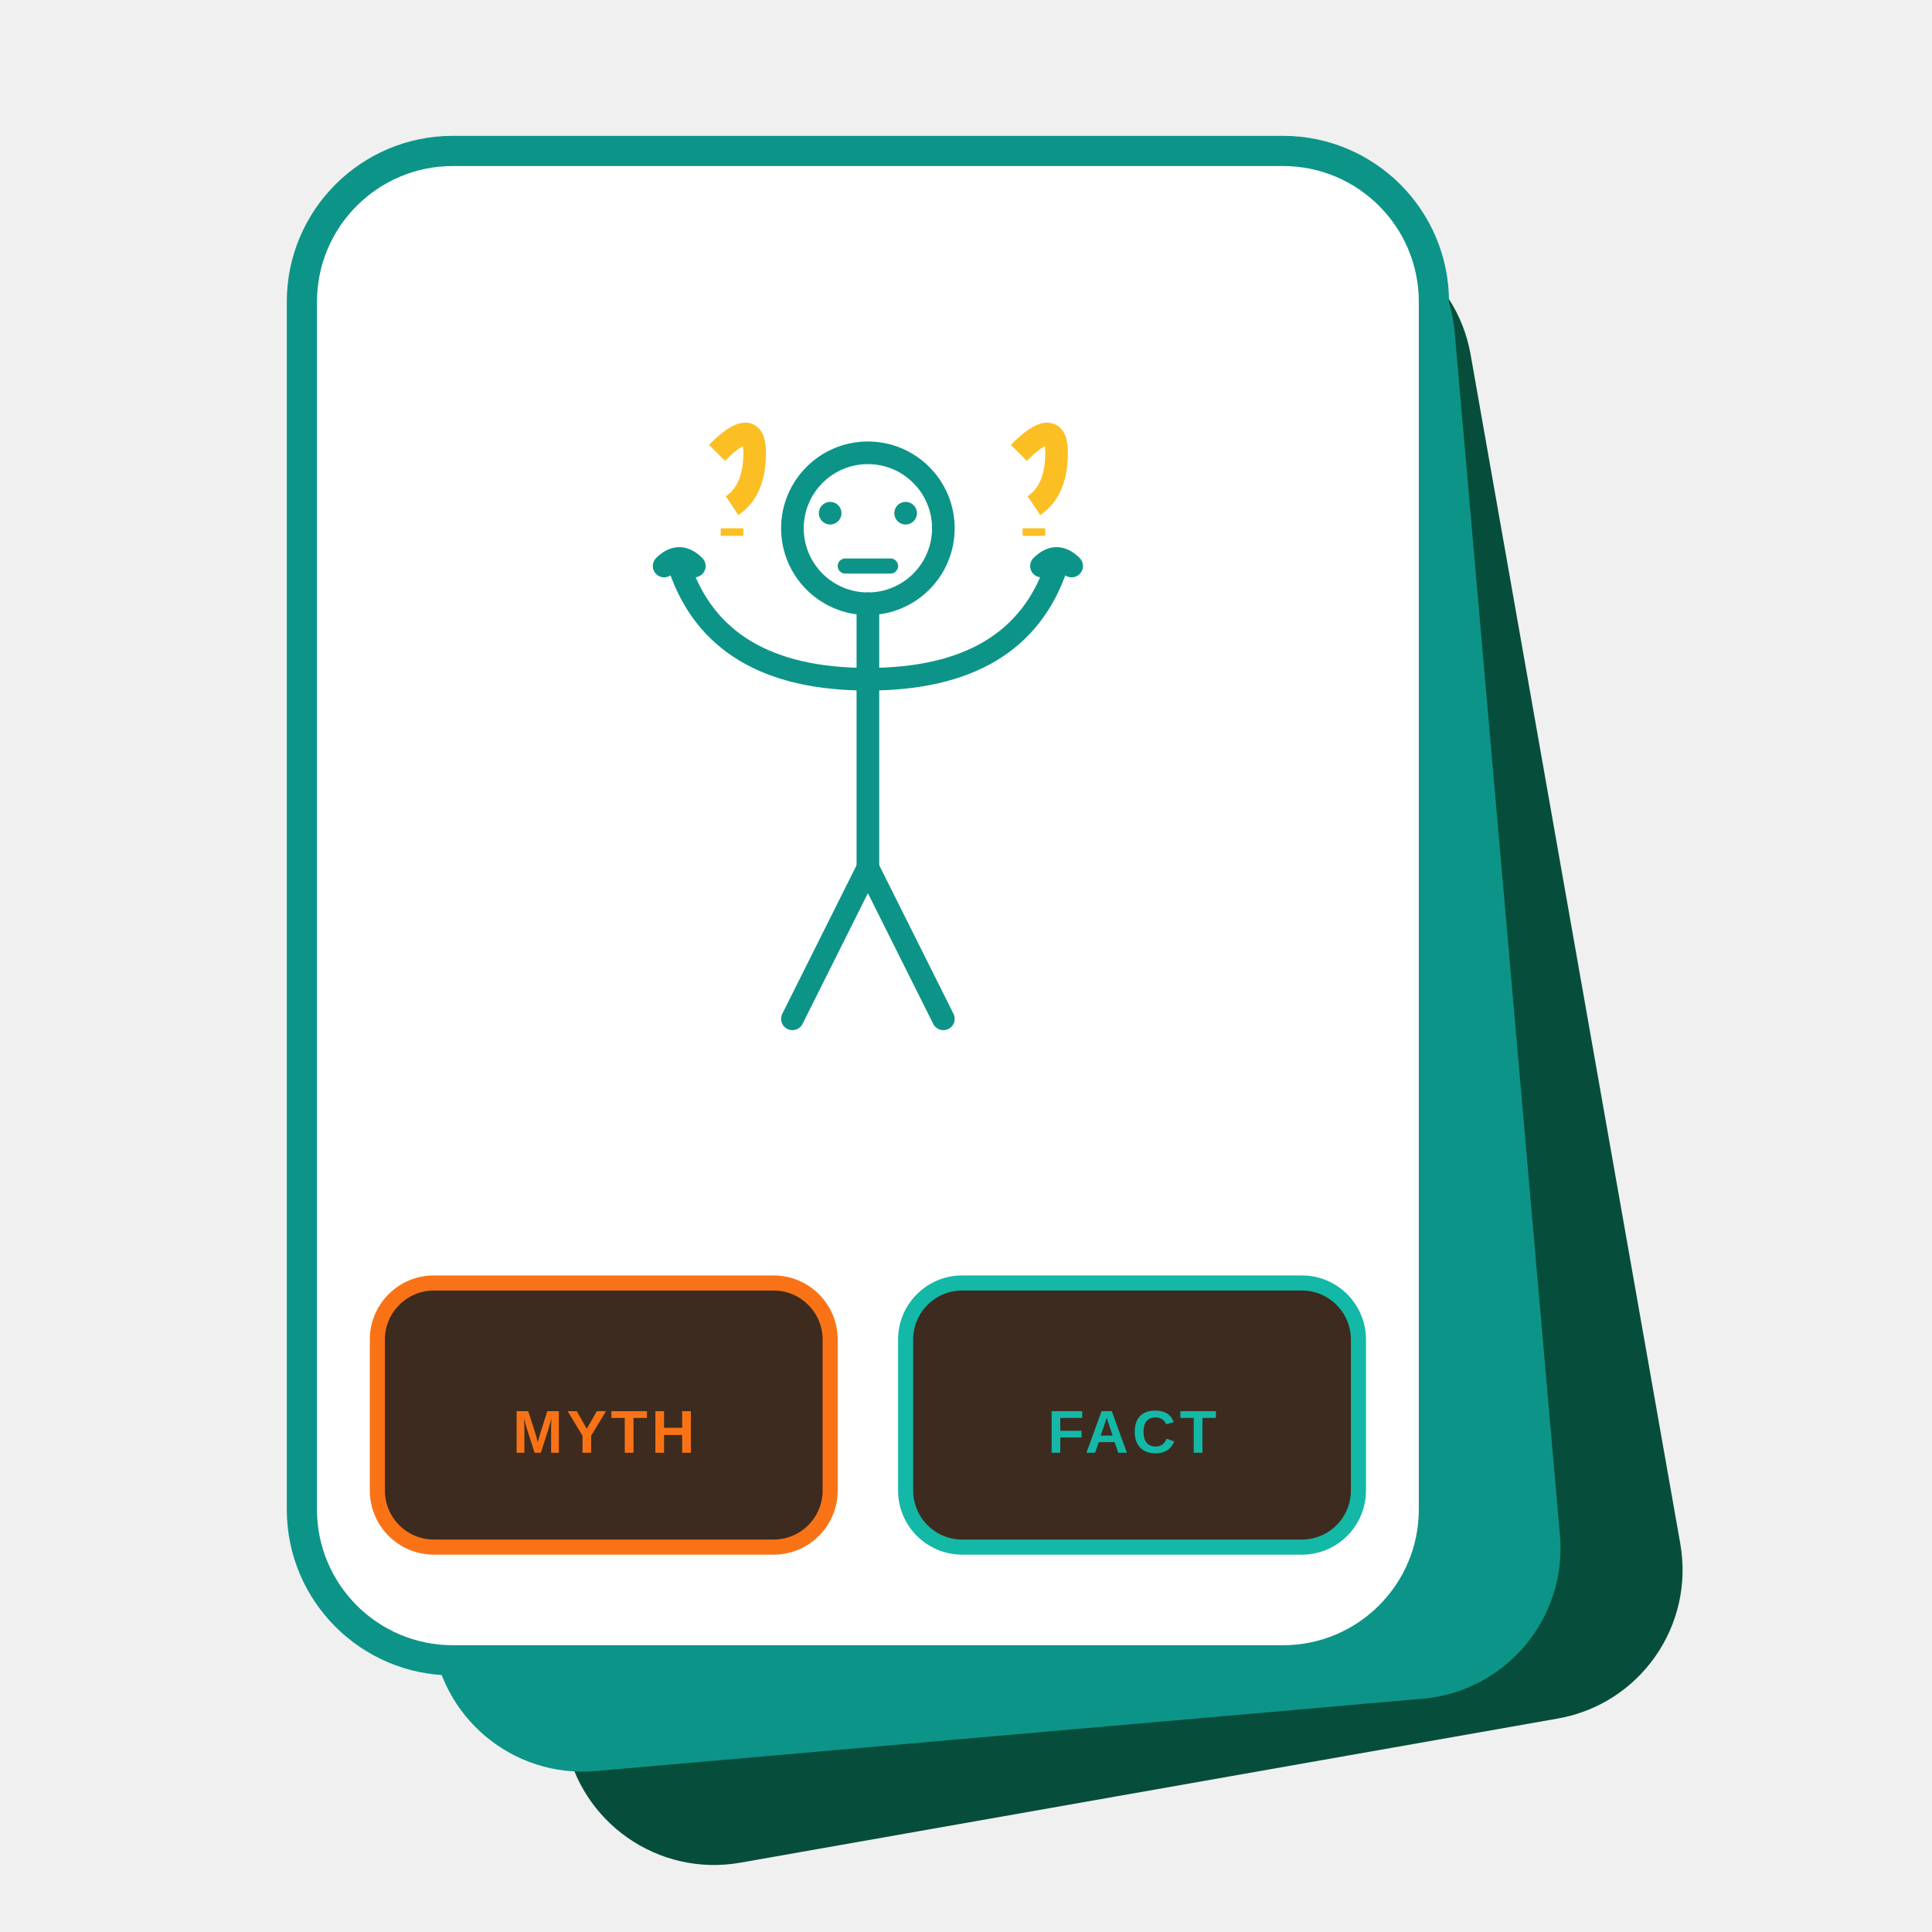
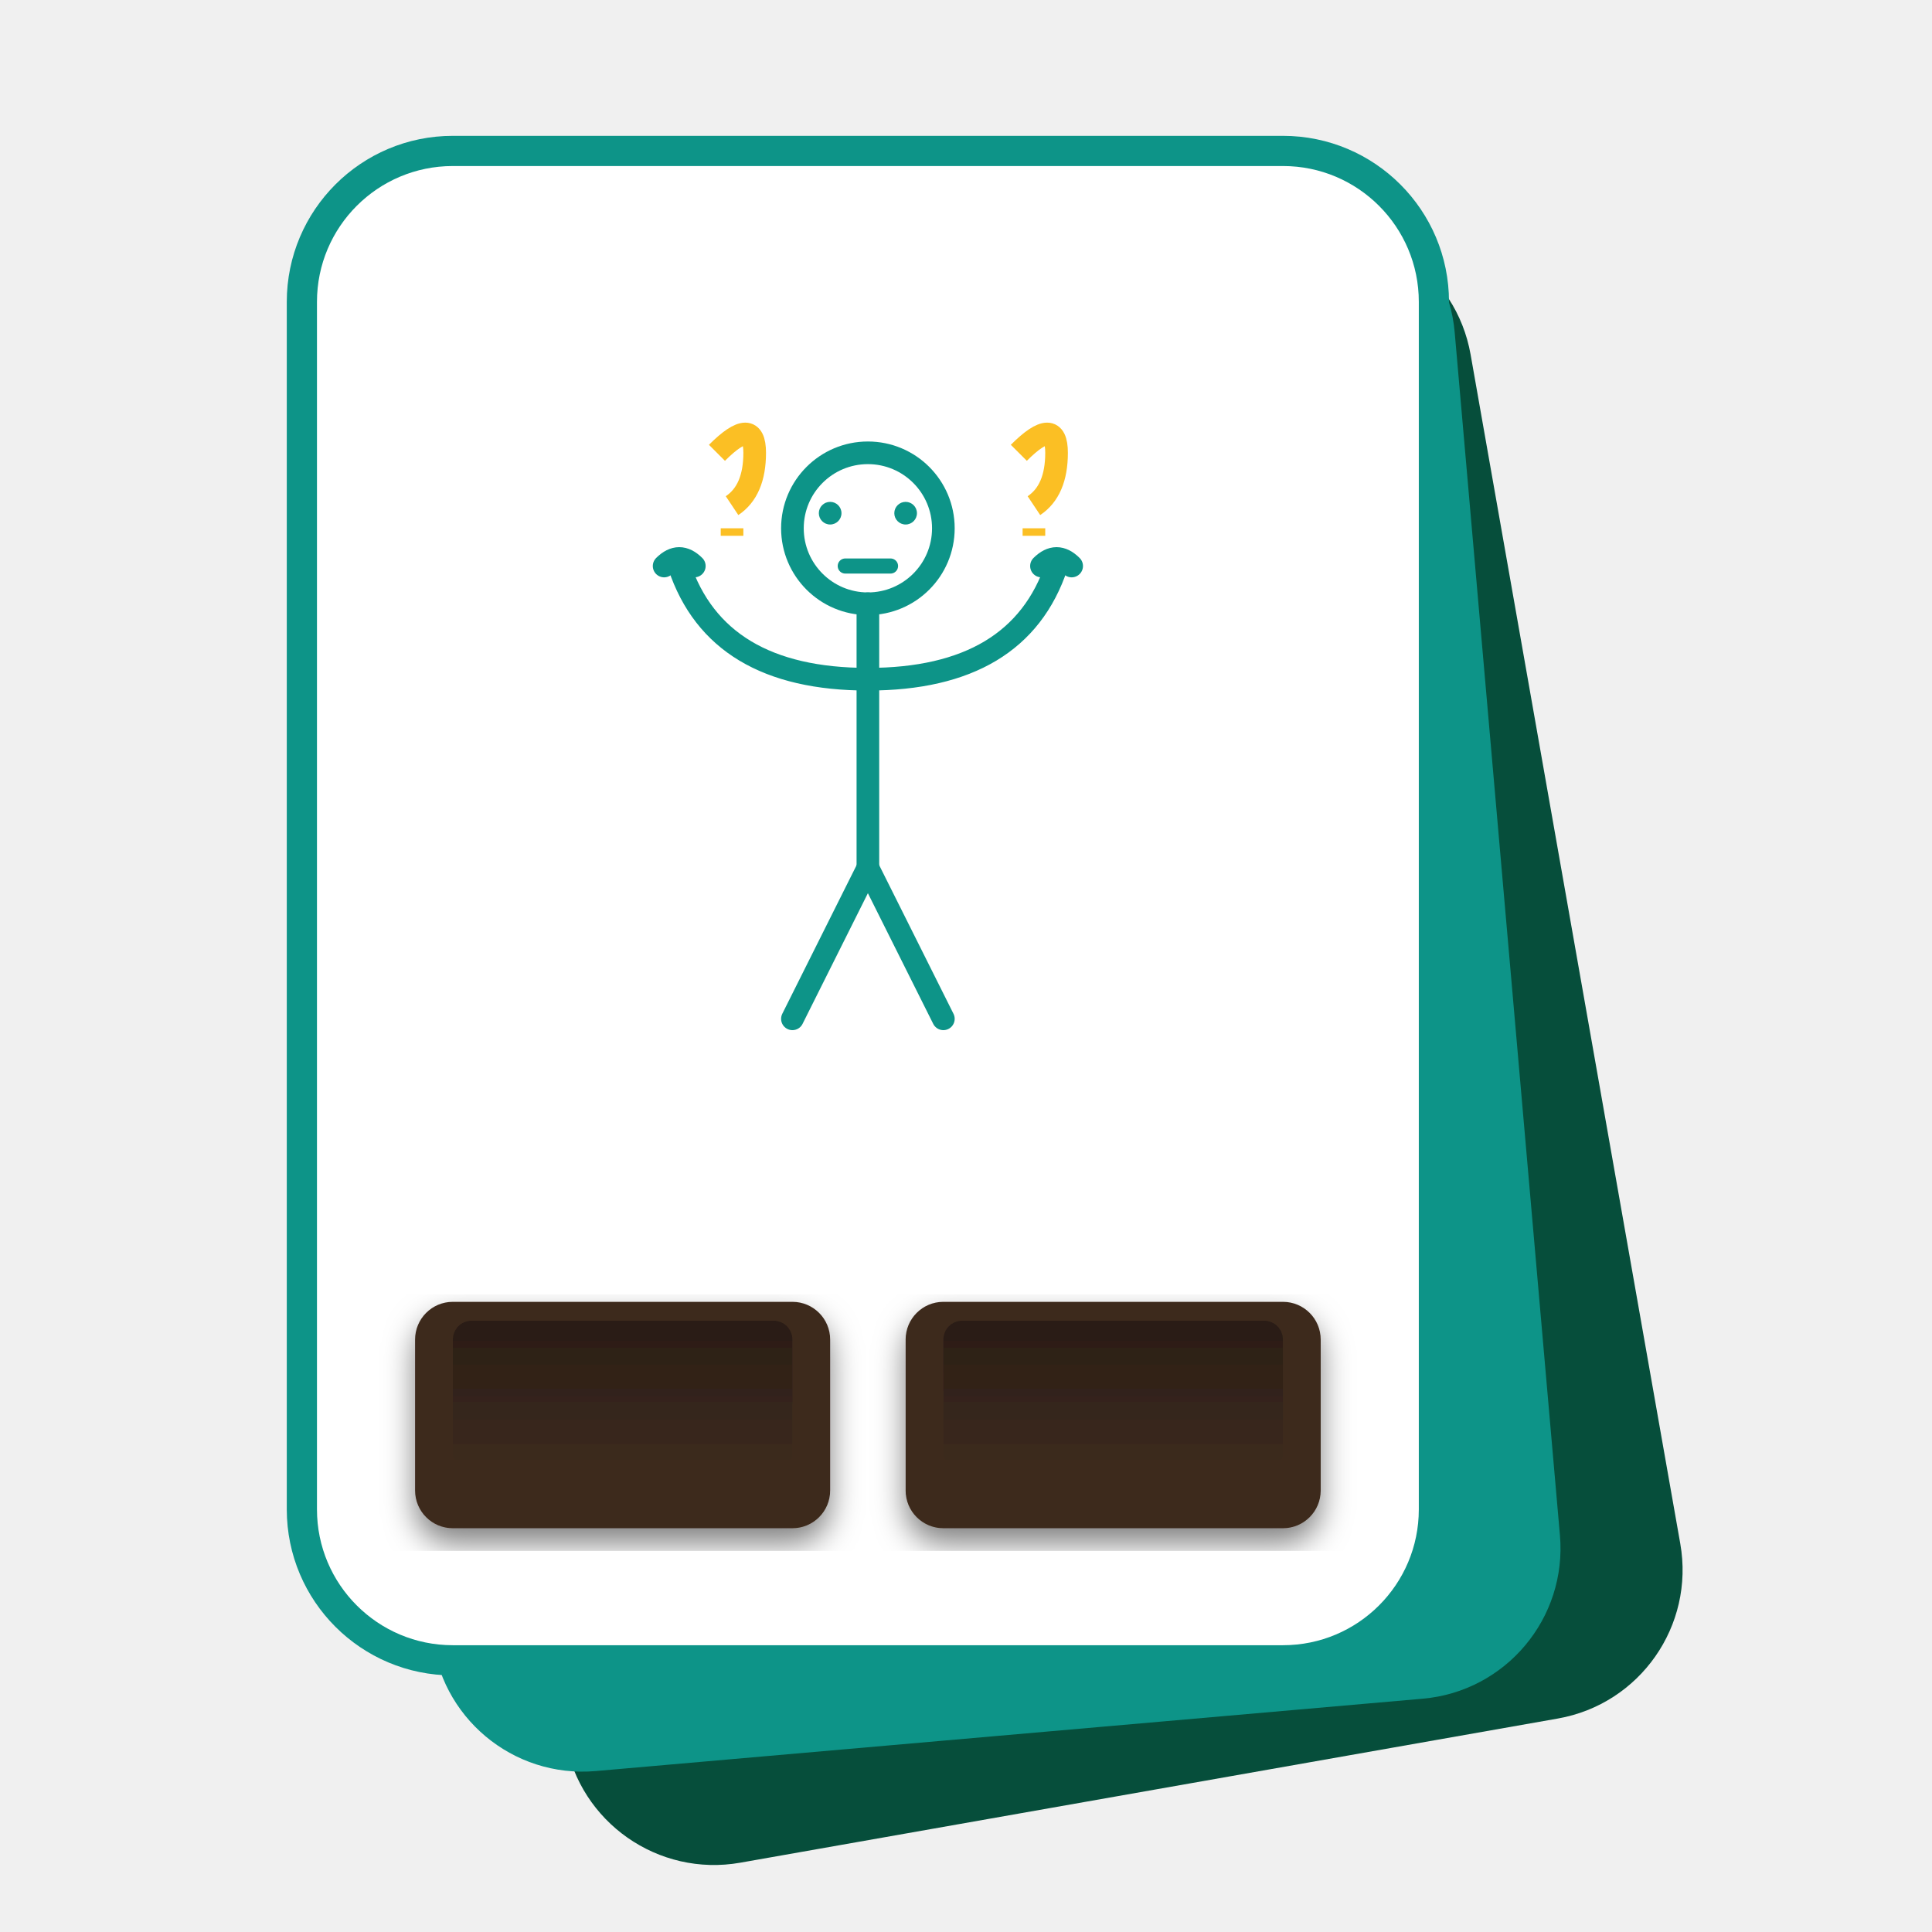
<svg xmlns="http://www.w3.org/2000/svg" width="512" height="512" viewBox="0 0 512 512">
+   <defs>
+     <linearGradient id="boxInside" x1="0%" y1="0%" x2="0%" y2="100%">
+       <stop offset="0%" style="stop-color:#2a1d15;stop-opacity:1" />
+       <stop offset="100%" style="stop-color:#3d2b1f;stop-opacity:1" />
+     </linearGradient>
+     <filter id="boxDepth">
+       <feDropShadow dx="0" dy="4" stdDeviation="4" flood-opacity="0.5" />
+     </filter>
+   </defs>
  <rect x="120" y="80" width="300" height="400" rx="40" fill="#064e3b" transform="rotate(-10, 256, 280)" />
  <rect x="100" y="60" width="300" height="400" rx="40" fill="#0d9488" transform="rotate(-5, 256, 260)" />
  <rect x="80" y="40" width="300" height="400" rx="40" fill="#ffffff" stroke="#0d9488" stroke-width="8" />
  <g transform="translate(130, 90) scale(2)">
    <line x1="50" y1="35" x2="50" y2="70" stroke="#0d9488" stroke-width="3" stroke-linecap="round" />
    <circle cx="50" cy="25" r="10" fill="none" stroke="#0d9488" stroke-width="3" />
    <path d="M50 45 Q30 45 25 30" fill="none" stroke="#0d9488" stroke-width="3" stroke-linecap="round" />
    <path d="M50 45 Q70 45 75 30" fill="none" stroke="#0d9488" stroke-width="3" stroke-linecap="round" />
    <path d="M23 30 Q25 28 27 30" fill="none" stroke="#0d9488" stroke-width="3" stroke-linecap="round" />
    <path d="M73 30 Q75 28 77 30" fill="none" stroke="#0d9488" stroke-width="3" stroke-linecap="round" />
    <path d="M50 70 L40 90" fill="none" stroke="#0d9488" stroke-width="3" stroke-linecap="round" />
    <path d="M50 70 L60 90" fill="none" stroke="#0d9488" stroke-width="3" stroke-linecap="round" />
    <circle cx="45" cy="23" r="1.5" fill="#0d9488" />
    <circle cx="55" cy="23" r="1.5" fill="#0d9488" />
    <line x1="47" y1="30" x2="53" y2="30" stroke="#0d9488" stroke-width="2" stroke-linecap="round" />
    <path d="M30 15 Q35 10 35 15 Q35 20 32 22 M32 25 L32 26" stroke="#fbbf24" stroke-width="3" fill="none" />
    <path d="M70 15 Q75 10 75 15 Q75 20 72 22 M72 25 L72 26" stroke="#fbbf24" stroke-width="3" fill="none" />
  </g>
-   <g transform="translate(100, 340)">
-     <rect x="0" y="0" width="120" height="70" rx="15" fill="#3d2b1f" stroke="#f97316" stroke-width="4" />
-     <text x="60" y="45" font-family="Arial, sans-serif" font-size="16" font-weight="900" fill="#f97316" text-anchor="middle" letter-spacing="1">MYTH</text>
-     <rect x="140" y="0" width="120" height="70" rx="15" fill="#3d2b1f" stroke="#14b8a6" stroke-width="4" />
-     <text x="200" y="45" font-family="Arial, sans-serif" font-size="16" font-weight="900" fill="#14b8a6" text-anchor="middle" letter-spacing="1">FACT</text>
+   <g transform="translate(110, 340)">
+     <g filter="url(#boxDepth)">
+       <rect x="0" y="5" width="110" height="60" rx="10" fill="#3d2b1f" />
+       <rect x="10" y="10" width="90" height="40" rx="5" fill="url(#boxInside)" />
+     </g>
+     <g transform="translate(130, 0)" filter="url(#boxDepth)">
+       <rect x="0" y="5" width="110" height="60" rx="10" fill="#3d2b1f" />
+       <rect x="10" y="10" width="90" height="40" rx="5" fill="url(#boxInside)" />
+     </g>
  </g>
</svg>
